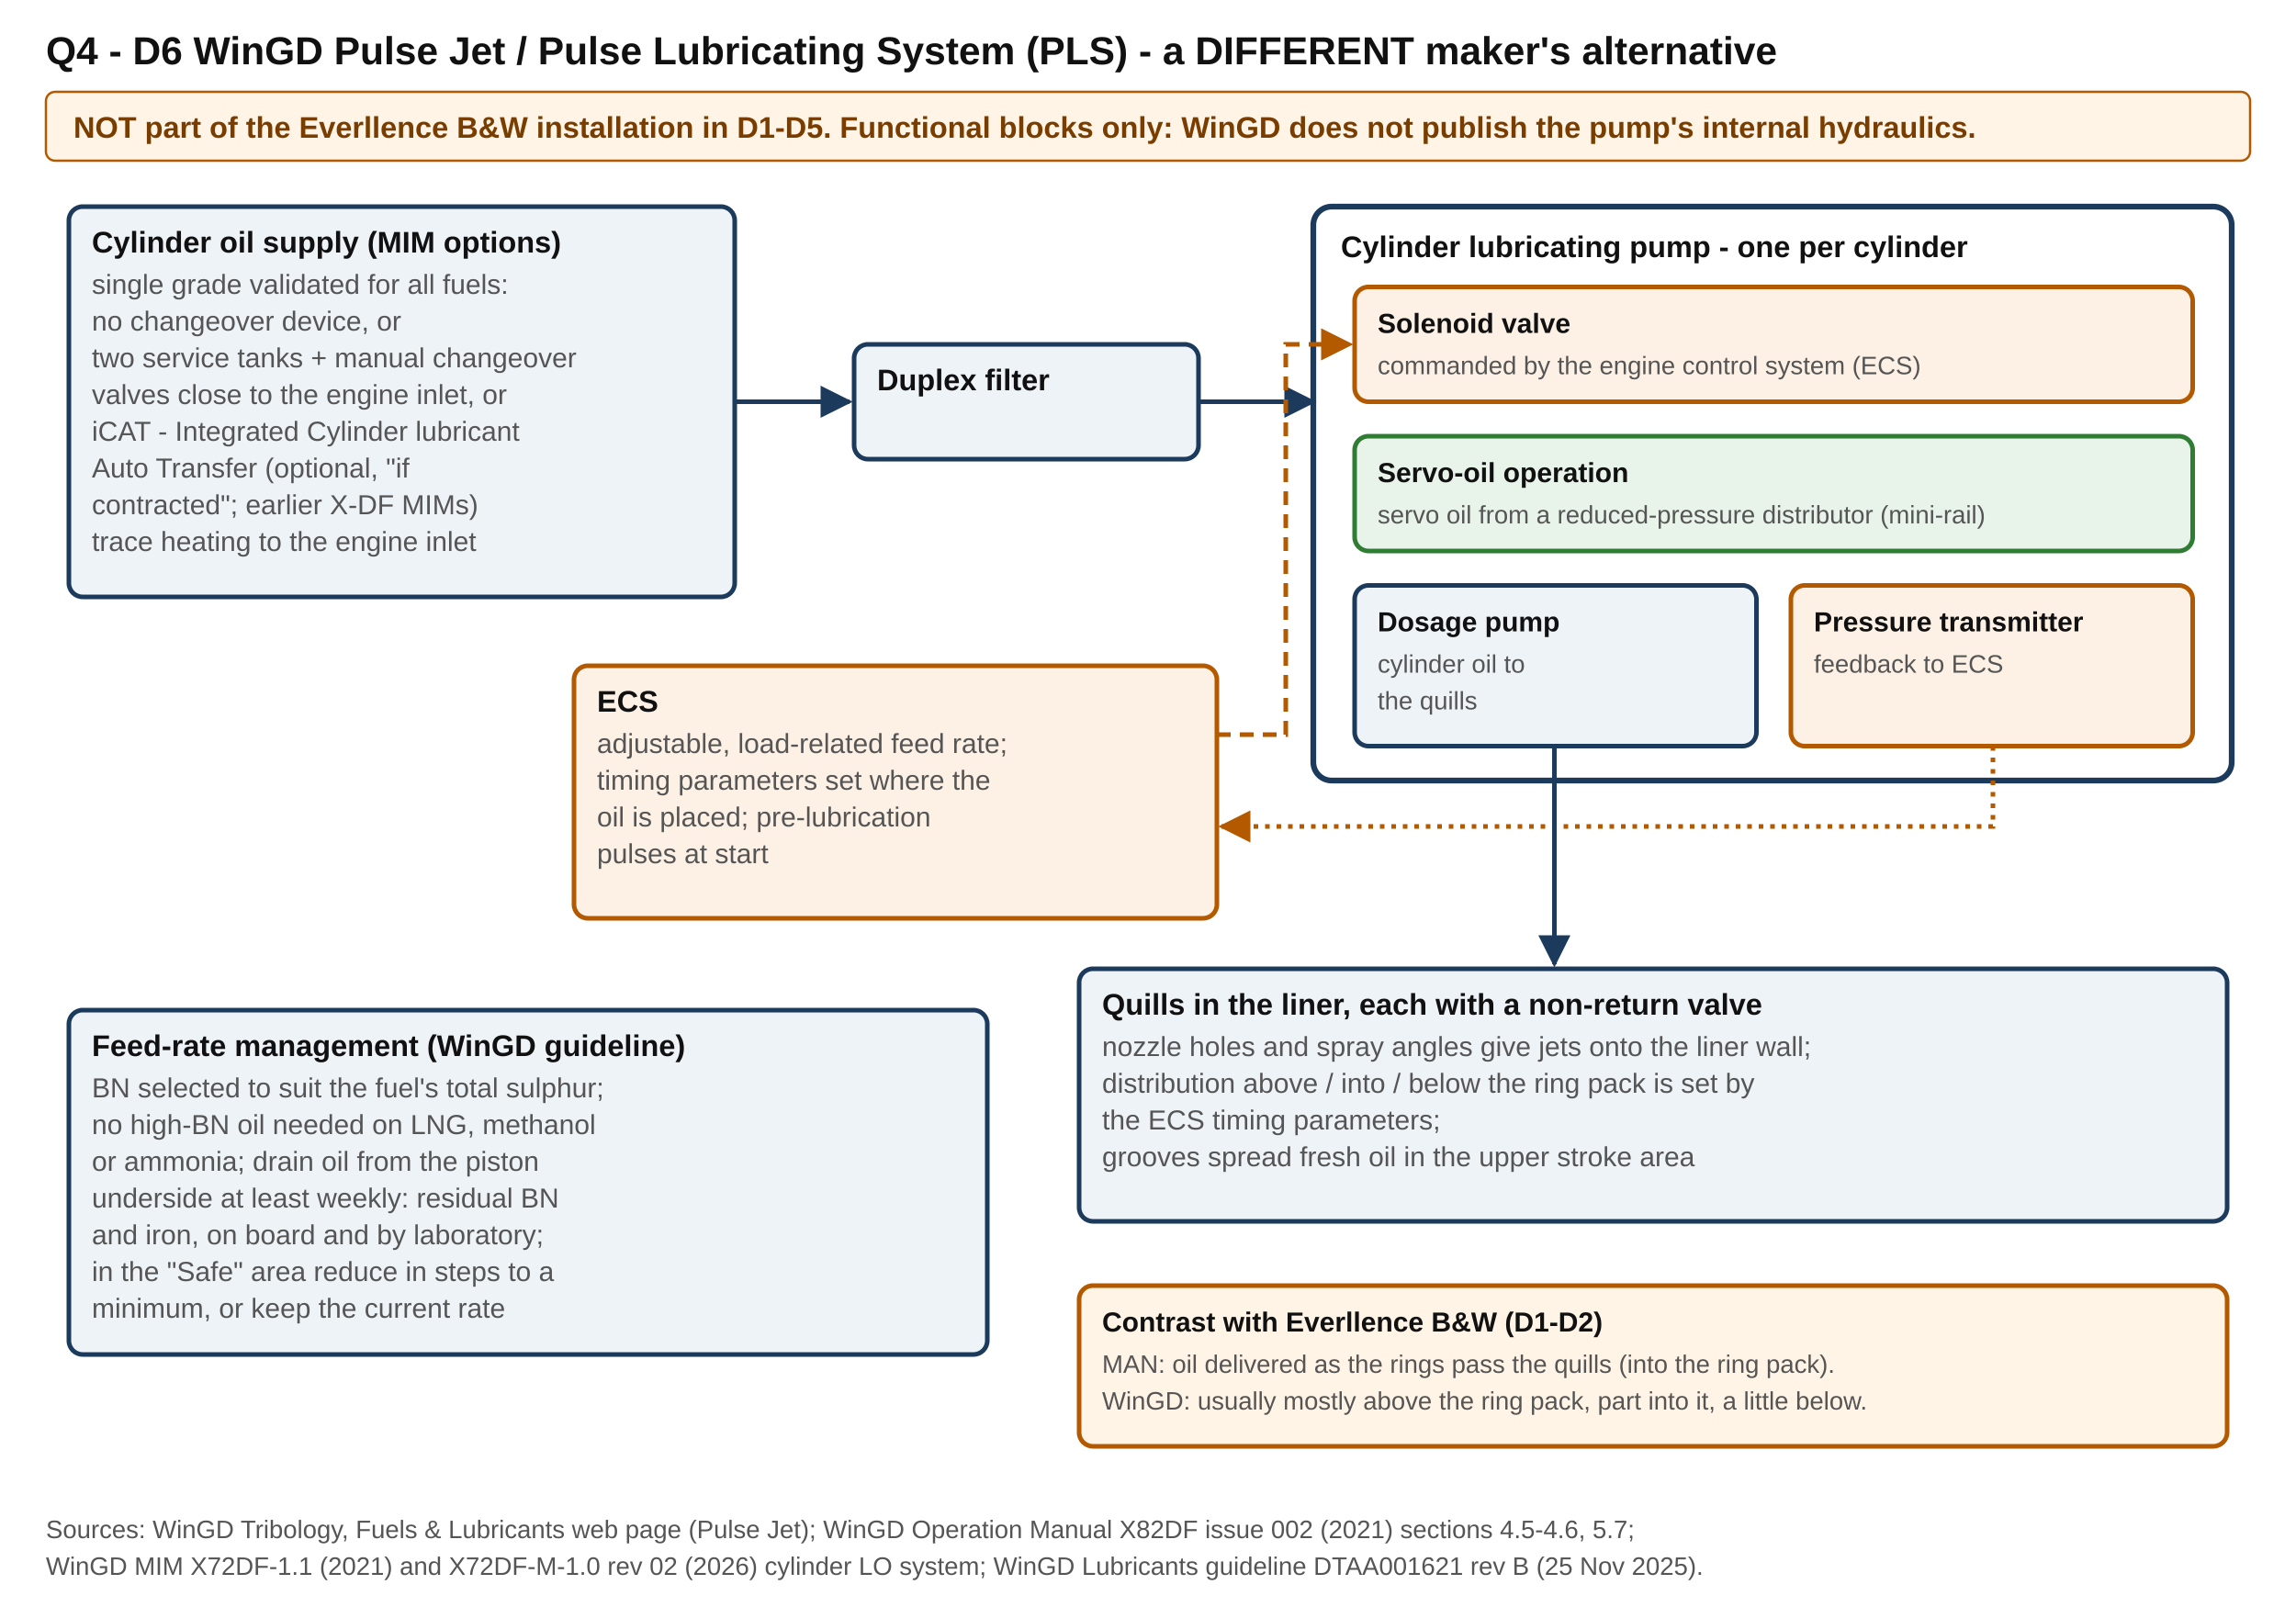
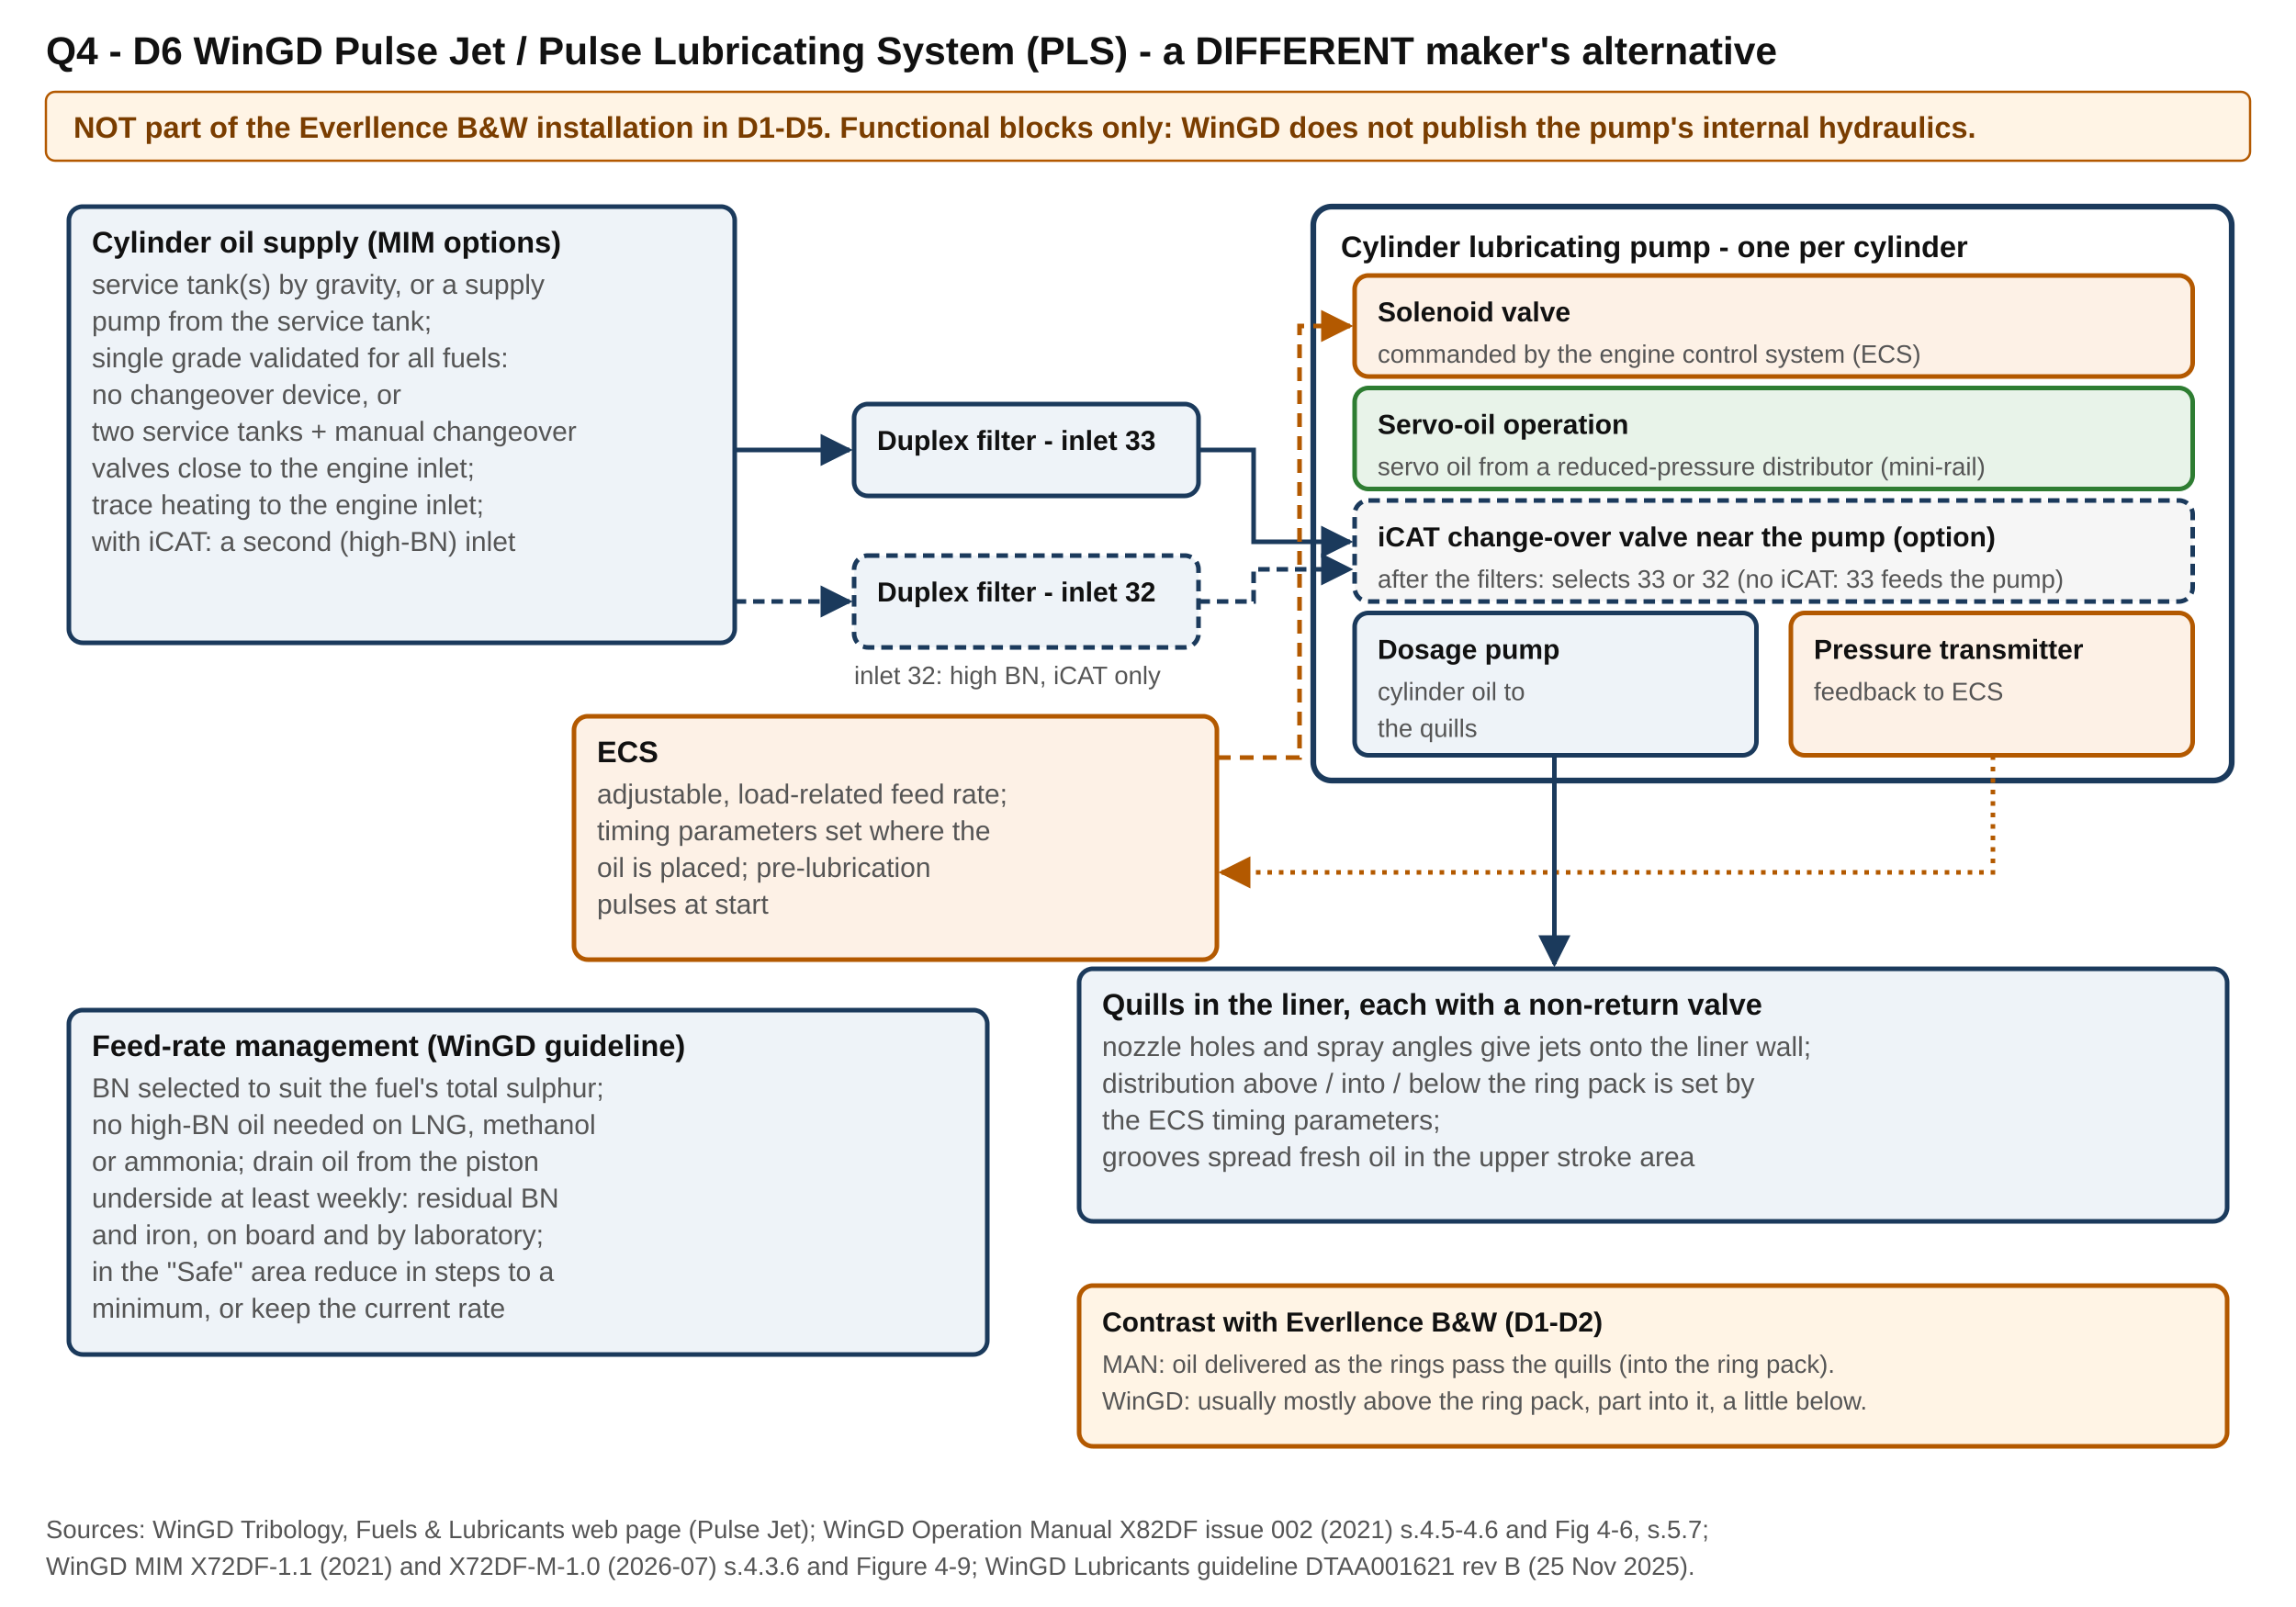
<svg xmlns="http://www.w3.org/2000/svg" viewBox="0 0 1000 700" font-family="Arial, Helvetica, sans-serif" font-size="13" role="img" aria-labelledby="t d">
  <defs>
    <marker id="a" viewBox="0 0 10 10" refX="9" refY="5" markerWidth="7" markerHeight="7" orient="auto-start-reverse">
      <path d="M0 0 L10 5 L0 10 z" fill="#1b3a5c" />
    </marker>
    <marker id="ac" viewBox="0 0 10 10" refX="9" refY="5" markerWidth="7" markerHeight="7" orient="auto-start-reverse">
      <path d="M0 0 L10 5 L0 10 z" fill="#b35900" />
    </marker>
    <marker id="ah" viewBox="0 0 10 10" refX="9" refY="5" markerWidth="7" markerHeight="7" orient="auto-start-reverse">
      <path d="M0 0 L10 5 L0 10 z" fill="#2e7d32" />
    </marker>
  </defs>
  <rect x="0" y="0" width="1000" height="700" fill="#ffffff" />
  <text x="20" y="28" font-size="17" font-weight="bold" fill="#111">Q4 - D6  WinGD Pulse Jet / Pulse Lubricating System (PLS) - a DIFFERENT maker's alternative</text>
  <rect x="20" y="40" width="960" height="30" rx="4" fill="#fff4e5" stroke="#b35900" />
  <text x="32" y="60" font-weight="bold" fill="#7a3d00">NOT part of the Everllence B&amp;W installation in D1-D5. Functional blocks only: WinGD does not publish the pump's internal hydraulics.</text>
-   <rect x="30" y="90" width="290" height="170" rx="6" fill="#eef3f8" stroke="#1b3a5c" stroke-width="2" />
+   <rect x="30" y="90" width="290" height="190" rx="6" fill="#eef3f8" stroke="#1b3a5c" stroke-width="2" />
  <text x="40" y="110" font-weight="bold" fill="#111">Cylinder oil supply (MIM options)</text>
-   <text x="40" y="128" font-size="12" fill="#555">single grade validated for all fuels:</text>
-   <text x="40" y="144" font-size="12" fill="#555">  no changeover device, or</text>
-   <text x="40" y="160" font-size="12" fill="#555">two service tanks + manual changeover</text>
-   <text x="40" y="176" font-size="12" fill="#555">  valves close to the engine inlet, or</text>
-   <text x="40" y="192" font-size="12" fill="#555">iCAT - Integrated Cylinder lubricant</text>
-   <text x="40" y="208" font-size="12" fill="#555">  Auto Transfer (optional, "if</text>
-   <text x="40" y="224" font-size="12" fill="#555">  contracted"; earlier X-DF MIMs)</text>
-   <text x="40" y="240" font-size="12" fill="#555">trace heating to the engine inlet</text>
-   <path d="M320 175 H370" fill="none" stroke="#1b3a5c" stroke-width="2" marker-end="url(#a)" />
-   <rect x="372" y="150" width="150" height="50" rx="6" fill="#eef3f8" stroke="#1b3a5c" stroke-width="2" />
-   <text x="382" y="170" font-weight="bold" fill="#111">Duplex filter</text>
-   <path d="M522 175 H572" fill="none" stroke="#1b3a5c" stroke-width="2" marker-end="url(#a)" />
+   <text x="40" y="128" font-size="12" fill="#555">service tank(s) by gravity, or a supply</text>
+   <text x="40" y="144" font-size="12" fill="#555">  pump from the service tank;</text>
+   <text x="40" y="160" font-size="12" fill="#555">single grade validated for all fuels:</text>
+   <text x="40" y="176" font-size="12" fill="#555">  no changeover device, or</text>
+   <text x="40" y="192" font-size="12" fill="#555">two service tanks + manual changeover</text>
+   <text x="40" y="208" font-size="12" fill="#555">  valves close to the engine inlet;</text>
+   <text x="40" y="224" font-size="12" fill="#555">trace heating to the engine inlet;</text>
+   <text x="40" y="240" font-size="12" fill="#555">with iCAT: a second (high-BN) inlet</text>
+   <path d="M320 196 H370" fill="none" stroke="#1b3a5c" stroke-width="2" marker-end="url(#a)" />
+   <rect x="372" y="176" width="150" height="40" rx="6" fill="#eef3f8" stroke="#1b3a5c" stroke-width="2" />
+   <text x="382" y="196" font-size="12" font-weight="bold" fill="#111">Duplex filter - inlet 33</text>
+   <path d="M320 262 H370" fill="none" stroke="#1b3a5c" stroke-width="2" stroke-dasharray="5 3" marker-end="url(#a)" />
+   <rect x="372" y="242" width="150" height="40" rx="6" fill="#eef3f8" stroke="#1b3a5c" stroke-width="2" stroke-dasharray="5 3" />
+   <text x="382" y="262" font-size="12" font-weight="bold" fill="#111">Duplex filter - inlet 32</text>
+   <text x="372" y="298" font-size="11" fill="#555">inlet 32: high BN, iCAT only</text>
+   <path d="M522 196 H546 V236 H588" fill="none" stroke="#1b3a5c" stroke-width="2" marker-end="url(#a)" />
+   <path d="M522 262 H546 V248 H588" fill="none" stroke="#1b3a5c" stroke-width="2" stroke-dasharray="5 3" marker-end="url(#a)" />
  <rect x="572" y="90" width="400" height="250" rx="8" fill="none" stroke="#1b3a5c" stroke-width="2.5" />
  <text x="584" y="112" font-weight="bold" fill="#111">Cylinder lubricating pump - one per cylinder</text>
-   <rect x="590" y="125" width="365" height="50" rx="6" fill="#fdf1e6" stroke="#b35900" stroke-width="2" />
-   <text x="600" y="145" font-size="12" font-weight="bold" fill="#111">Solenoid valve</text>
-   <text x="600" y="163" font-size="11" fill="#555">commanded by the engine control system (ECS)</text>
-   <rect x="590" y="190" width="365" height="50" rx="6" fill="#e8f3e9" stroke="#2e7d32" stroke-width="2" />
-   <text x="600" y="210" font-size="12" font-weight="bold" fill="#111">Servo-oil operation</text>
-   <text x="600" y="228" font-size="11" fill="#555">servo oil from a reduced-pressure distributor (mini-rail)</text>
-   <rect x="590" y="255" width="175" height="70" rx="6" fill="#eef3f8" stroke="#1b3a5c" stroke-width="2" />
-   <text x="600" y="275" font-size="12" font-weight="bold" fill="#111">Dosage pump</text>
-   <text x="600" y="293" font-size="11" fill="#555">cylinder oil to</text>
-   <text x="600" y="309" font-size="11" fill="#555">the quills</text>
-   <rect x="780" y="255" width="175" height="70" rx="6" fill="#fdf1e6" stroke="#b35900" stroke-width="2" />
-   <text x="790" y="275" font-size="12" font-weight="bold" fill="#111">Pressure transmitter</text>
-   <text x="790" y="293" font-size="11" fill="#555">feedback to ECS</text>
-   <rect x="250" y="290" width="280" height="110" rx="6" fill="#fdf1e6" stroke="#b35900" stroke-width="2" />
-   <text x="260" y="310" font-weight="bold" fill="#111">ECS</text>
-   <text x="260" y="328" font-size="12" fill="#555">adjustable, load-related feed rate;</text>
-   <text x="260" y="344" font-size="12" fill="#555">timing parameters set where the</text>
-   <text x="260" y="360" font-size="12" fill="#555">oil is placed; pre-lubrication</text>
-   <text x="260" y="376" font-size="12" fill="#555">pulses at start</text>
-   <path d="M530 320 H560 V150 H588" fill="none" stroke="#b35900" stroke-width="2" stroke-dasharray="6 4" marker-end="url(#ac)" />
-   <path d="M868 325 V360 H545 V360 H532" fill="none" stroke="#b35900" stroke-width="2" stroke-dasharray="2 3" marker-end="url(#ac)" />
-   <path d="M677 325 V420" fill="none" stroke="#1b3a5c" stroke-width="2" marker-end="url(#a)" />
+   <rect x="590" y="120" width="365" height="44" rx="6" fill="#fdf1e6" stroke="#b35900" stroke-width="2" />
+   <text x="600" y="140" font-size="12" font-weight="bold" fill="#111">Solenoid valve</text>
+   <text x="600" y="158" font-size="11" fill="#555">commanded by the engine control system (ECS)</text>
+   <rect x="590" y="169" width="365" height="44" rx="6" fill="#e8f3e9" stroke="#2e7d32" stroke-width="2" />
+   <text x="600" y="189" font-size="12" font-weight="bold" fill="#111">Servo-oil operation</text>
+   <text x="600" y="207" font-size="11" fill="#555">servo oil from a reduced-pressure distributor (mini-rail)</text>
+   <rect x="590" y="218" width="365" height="44" rx="6" fill="#f6f6f6" stroke="#1b3a5c" stroke-width="2" stroke-dasharray="5 3" />
+   <text x="600" y="238" font-size="12" font-weight="bold" fill="#111">iCAT change-over valve near the pump (option)</text>
+   <text x="600" y="256" font-size="11" fill="#555">after the filters: selects 33 or 32 (no iCAT: 33 feeds the pump)</text>
+   <rect x="590" y="267" width="175" height="62" rx="6" fill="#eef3f8" stroke="#1b3a5c" stroke-width="2" />
+   <text x="600" y="287" font-size="12" font-weight="bold" fill="#111">Dosage pump</text>
+   <text x="600" y="305" font-size="11" fill="#555">cylinder oil to</text>
+   <text x="600" y="321" font-size="11" fill="#555">the quills</text>
+   <rect x="780" y="267" width="175" height="62" rx="6" fill="#fdf1e6" stroke="#b35900" stroke-width="2" />
+   <text x="790" y="287" font-size="12" font-weight="bold" fill="#111">Pressure transmitter</text>
+   <text x="790" y="305" font-size="11" fill="#555">feedback to ECS</text>
+   <rect x="250" y="312" width="280" height="106" rx="6" fill="#fdf1e6" stroke="#b35900" stroke-width="2" />
+   <text x="260" y="332" font-weight="bold" fill="#111">ECS</text>
+   <text x="260" y="350" font-size="12" fill="#555">adjustable, load-related feed rate;</text>
+   <text x="260" y="366" font-size="12" fill="#555">timing parameters set where the</text>
+   <text x="260" y="382" font-size="12" fill="#555">oil is placed; pre-lubrication</text>
+   <text x="260" y="398" font-size="12" fill="#555">pulses at start</text>
+   <path d="M530 330 H566 V142 H588" fill="none" stroke="#b35900" stroke-width="2" stroke-dasharray="6 4" marker-end="url(#ac)" />
+   <path d="M868 329 V380 H545 V380 H532" fill="none" stroke="#b35900" stroke-width="2" stroke-dasharray="2 3" marker-end="url(#ac)" />
+   <path d="M677 329 V420" fill="none" stroke="#1b3a5c" stroke-width="2" marker-end="url(#a)" />
  <rect x="470" y="422" width="500" height="110" rx="6" fill="#eef3f8" stroke="#1b3a5c" stroke-width="2" />
  <text x="480" y="442" font-weight="bold" fill="#111">Quills in the liner, each with a non-return valve</text>
  <text x="480" y="460" font-size="12" fill="#555">nozzle holes and spray angles give jets onto the liner wall;</text>
  <text x="480" y="476" font-size="12" fill="#555">distribution above / into / below the ring pack is set by</text>
  <text x="480" y="492" font-size="12" fill="#555">the ECS timing parameters;</text>
  <text x="480" y="508" font-size="12" fill="#555">grooves spread fresh oil in the upper stroke area</text>
  <rect x="30" y="440" width="400" height="150" rx="6" fill="#eef3f8" stroke="#1b3a5c" stroke-width="2" />
  <text x="40" y="460" font-weight="bold" fill="#111">Feed-rate management (WinGD guideline)</text>
  <text x="40" y="478" font-size="12" fill="#555">BN selected to suit the fuel's total sulphur;</text>
  <text x="40" y="494" font-size="12" fill="#555">no high-BN oil needed on LNG, methanol</text>
  <text x="40" y="510" font-size="12" fill="#555">or ammonia; drain oil from the piston</text>
  <text x="40" y="526" font-size="12" fill="#555">underside at least weekly: residual BN</text>
  <text x="40" y="542" font-size="12" fill="#555">and iron, on board and by laboratory;</text>
  <text x="40" y="558" font-size="12" fill="#555">in the "Safe" area reduce in steps to a</text>
  <text x="40" y="574" font-size="12" fill="#555">minimum, or keep the current rate</text>
  <rect x="470" y="560" width="500" height="70" rx="6" fill="#fff4e5" stroke="#b35900" stroke-width="2" />
  <text x="480" y="580" font-size="12" font-weight="bold" fill="#111">Contrast with Everllence B&amp;W (D1-D2)</text>
  <text x="480" y="598" font-size="11" fill="#555">MAN: oil delivered as the rings pass the quills (into the ring pack).</text>
  <text x="480" y="614" font-size="11" fill="#555">WinGD: usually mostly above the ring pack, part into it, a little below.</text>
-   <text x="20" y="670" font-size="11" fill="#555">Sources: WinGD Tribology, Fuels &amp; Lubricants web page (Pulse Jet); WinGD Operation Manual X82DF issue 002 (2021) sections 4.5-4.6, 5.7;</text>
-   <text x="20" y="686" font-size="11" fill="#555">WinGD MIM X72DF-1.1 (2021) and X72DF-M-1.0 rev 02 (2026) cylinder LO system; WinGD Lubricants guideline DTAA001621 rev B (25 Nov 2025).</text>
+   <text x="20" y="670" font-size="11" fill="#555">Sources: WinGD Tribology, Fuels &amp; Lubricants web page (Pulse Jet); WinGD Operation Manual X82DF issue 002 (2021) s.4.5-4.6 and Fig 4-6, s.5.7;</text>
+   <text x="20" y="686" font-size="11" fill="#555">WinGD MIM X72DF-1.1 (2021) and X72DF-M-1.0 (2026-07) s.4.3.6 and Figure 4-9; WinGD Lubricants guideline DTAA001621 rev B (25 Nov 2025).</text>
</svg>
